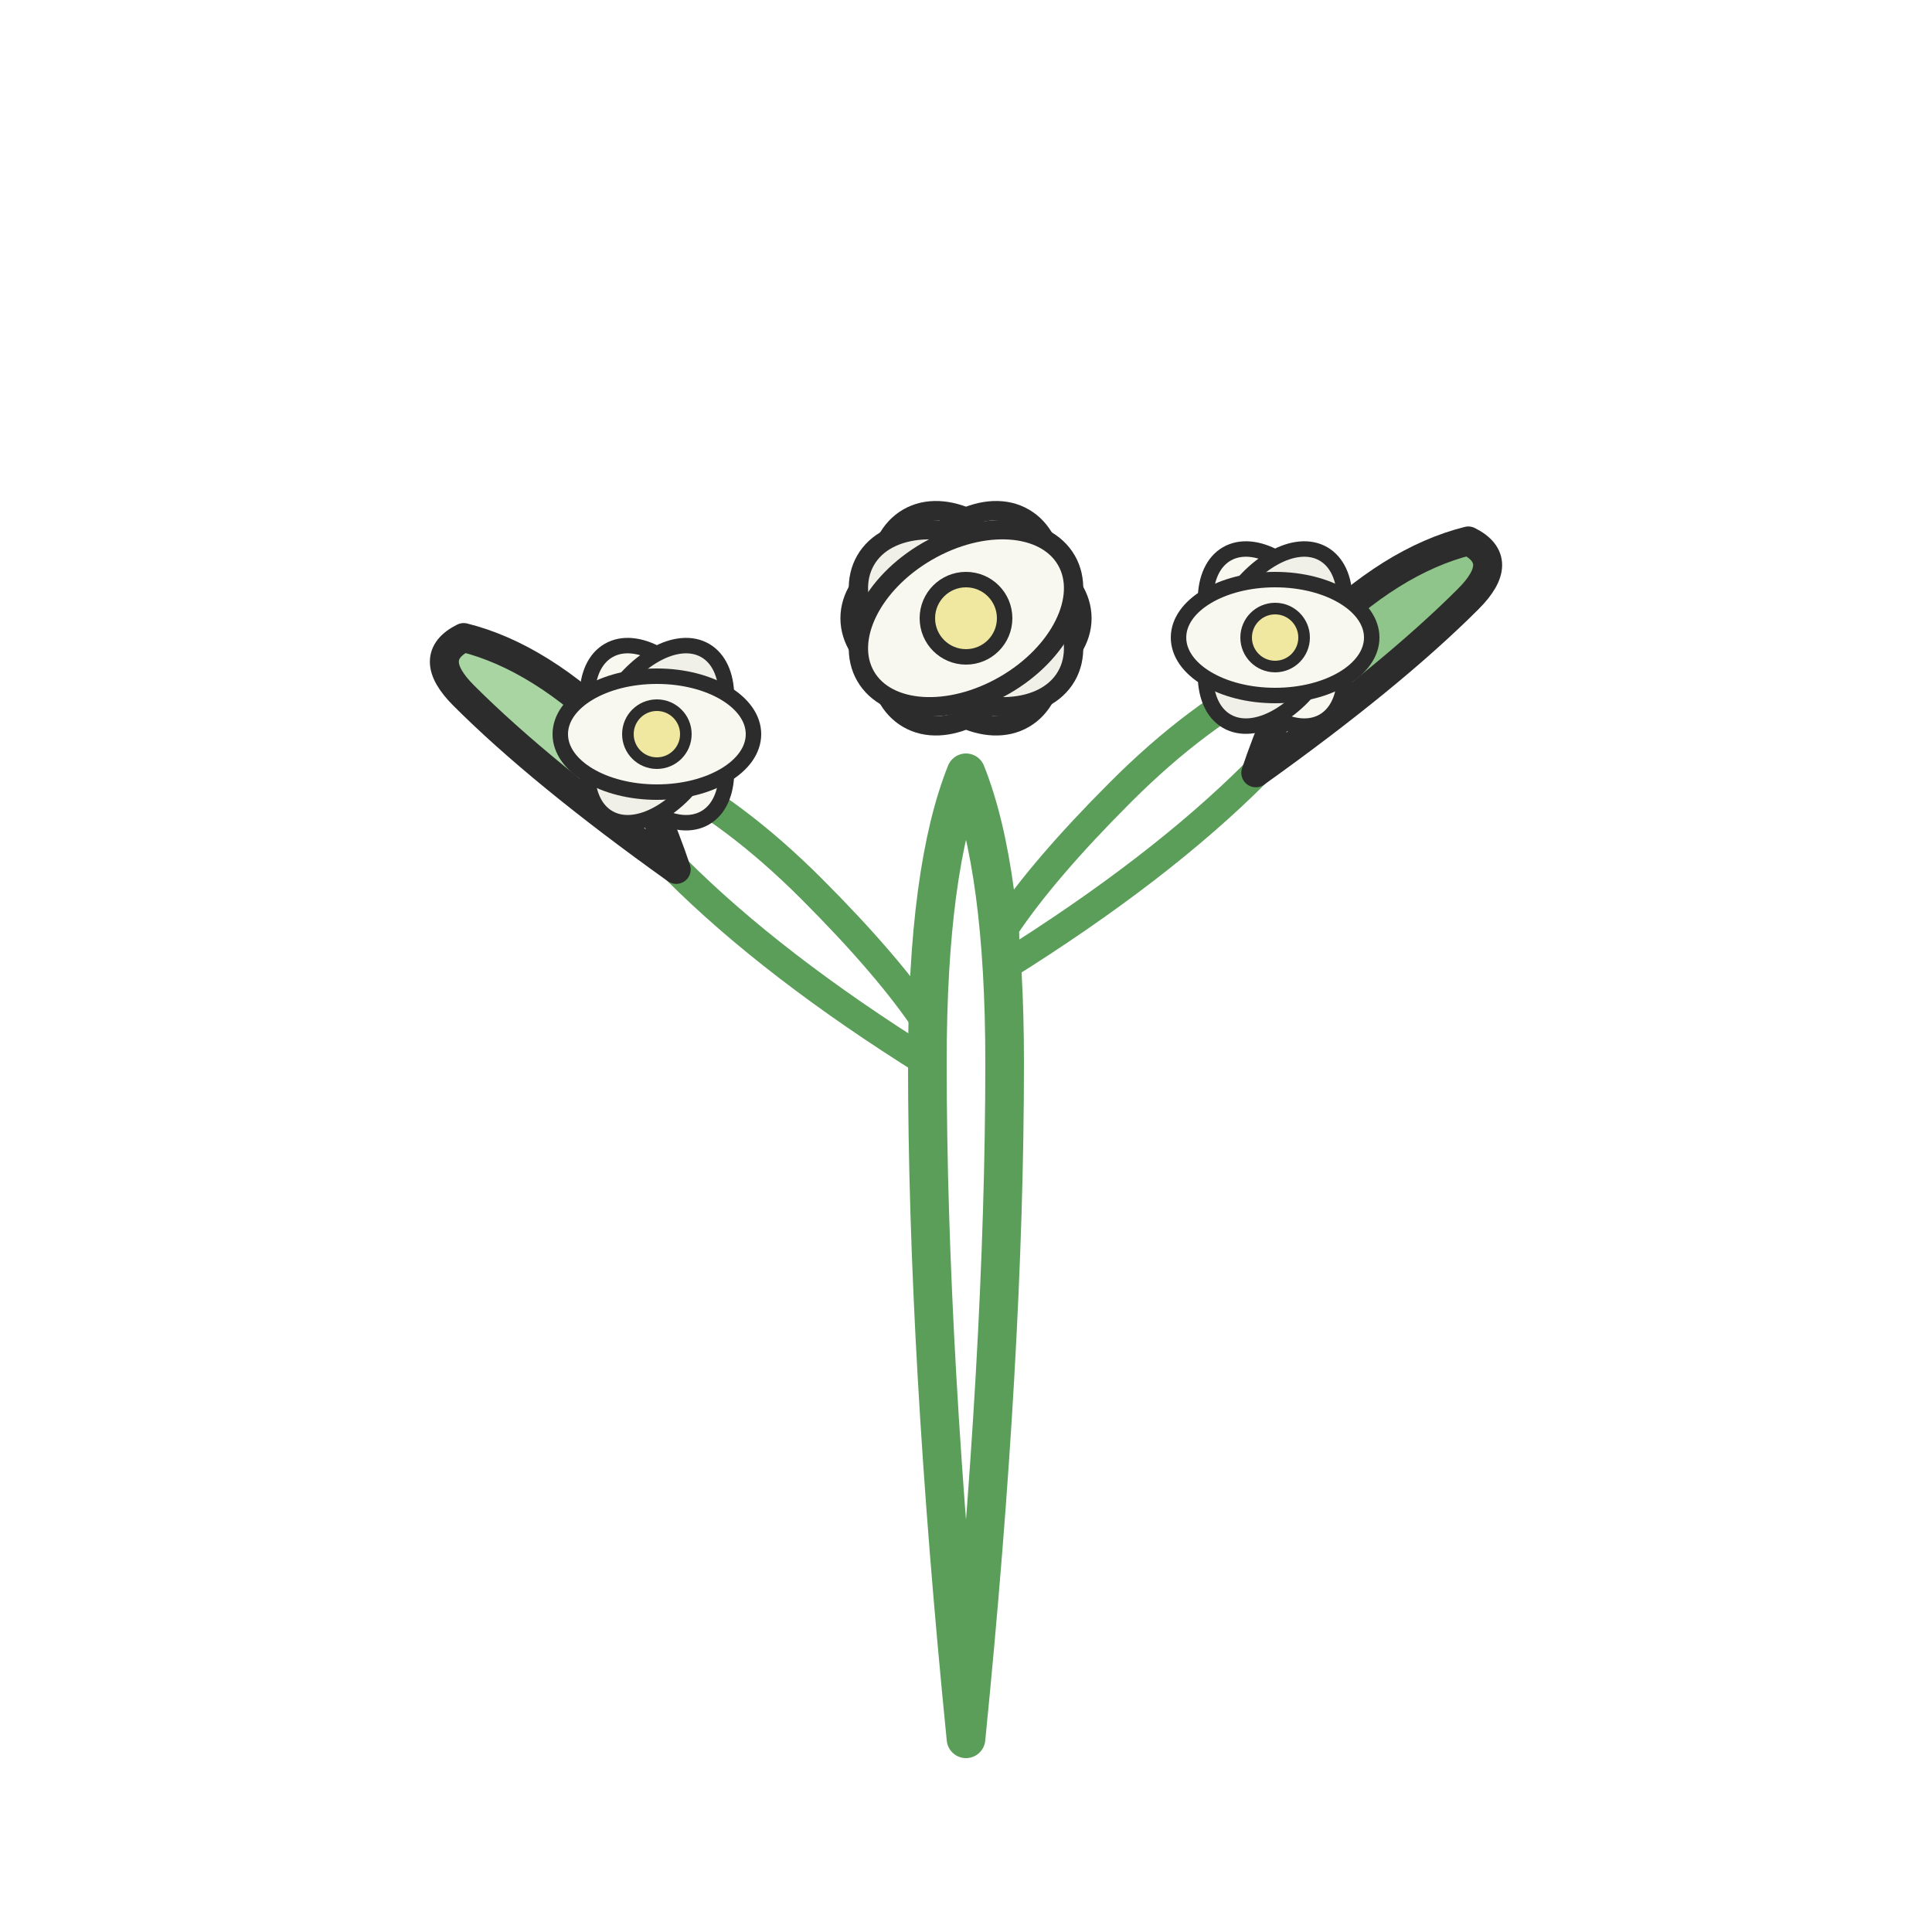
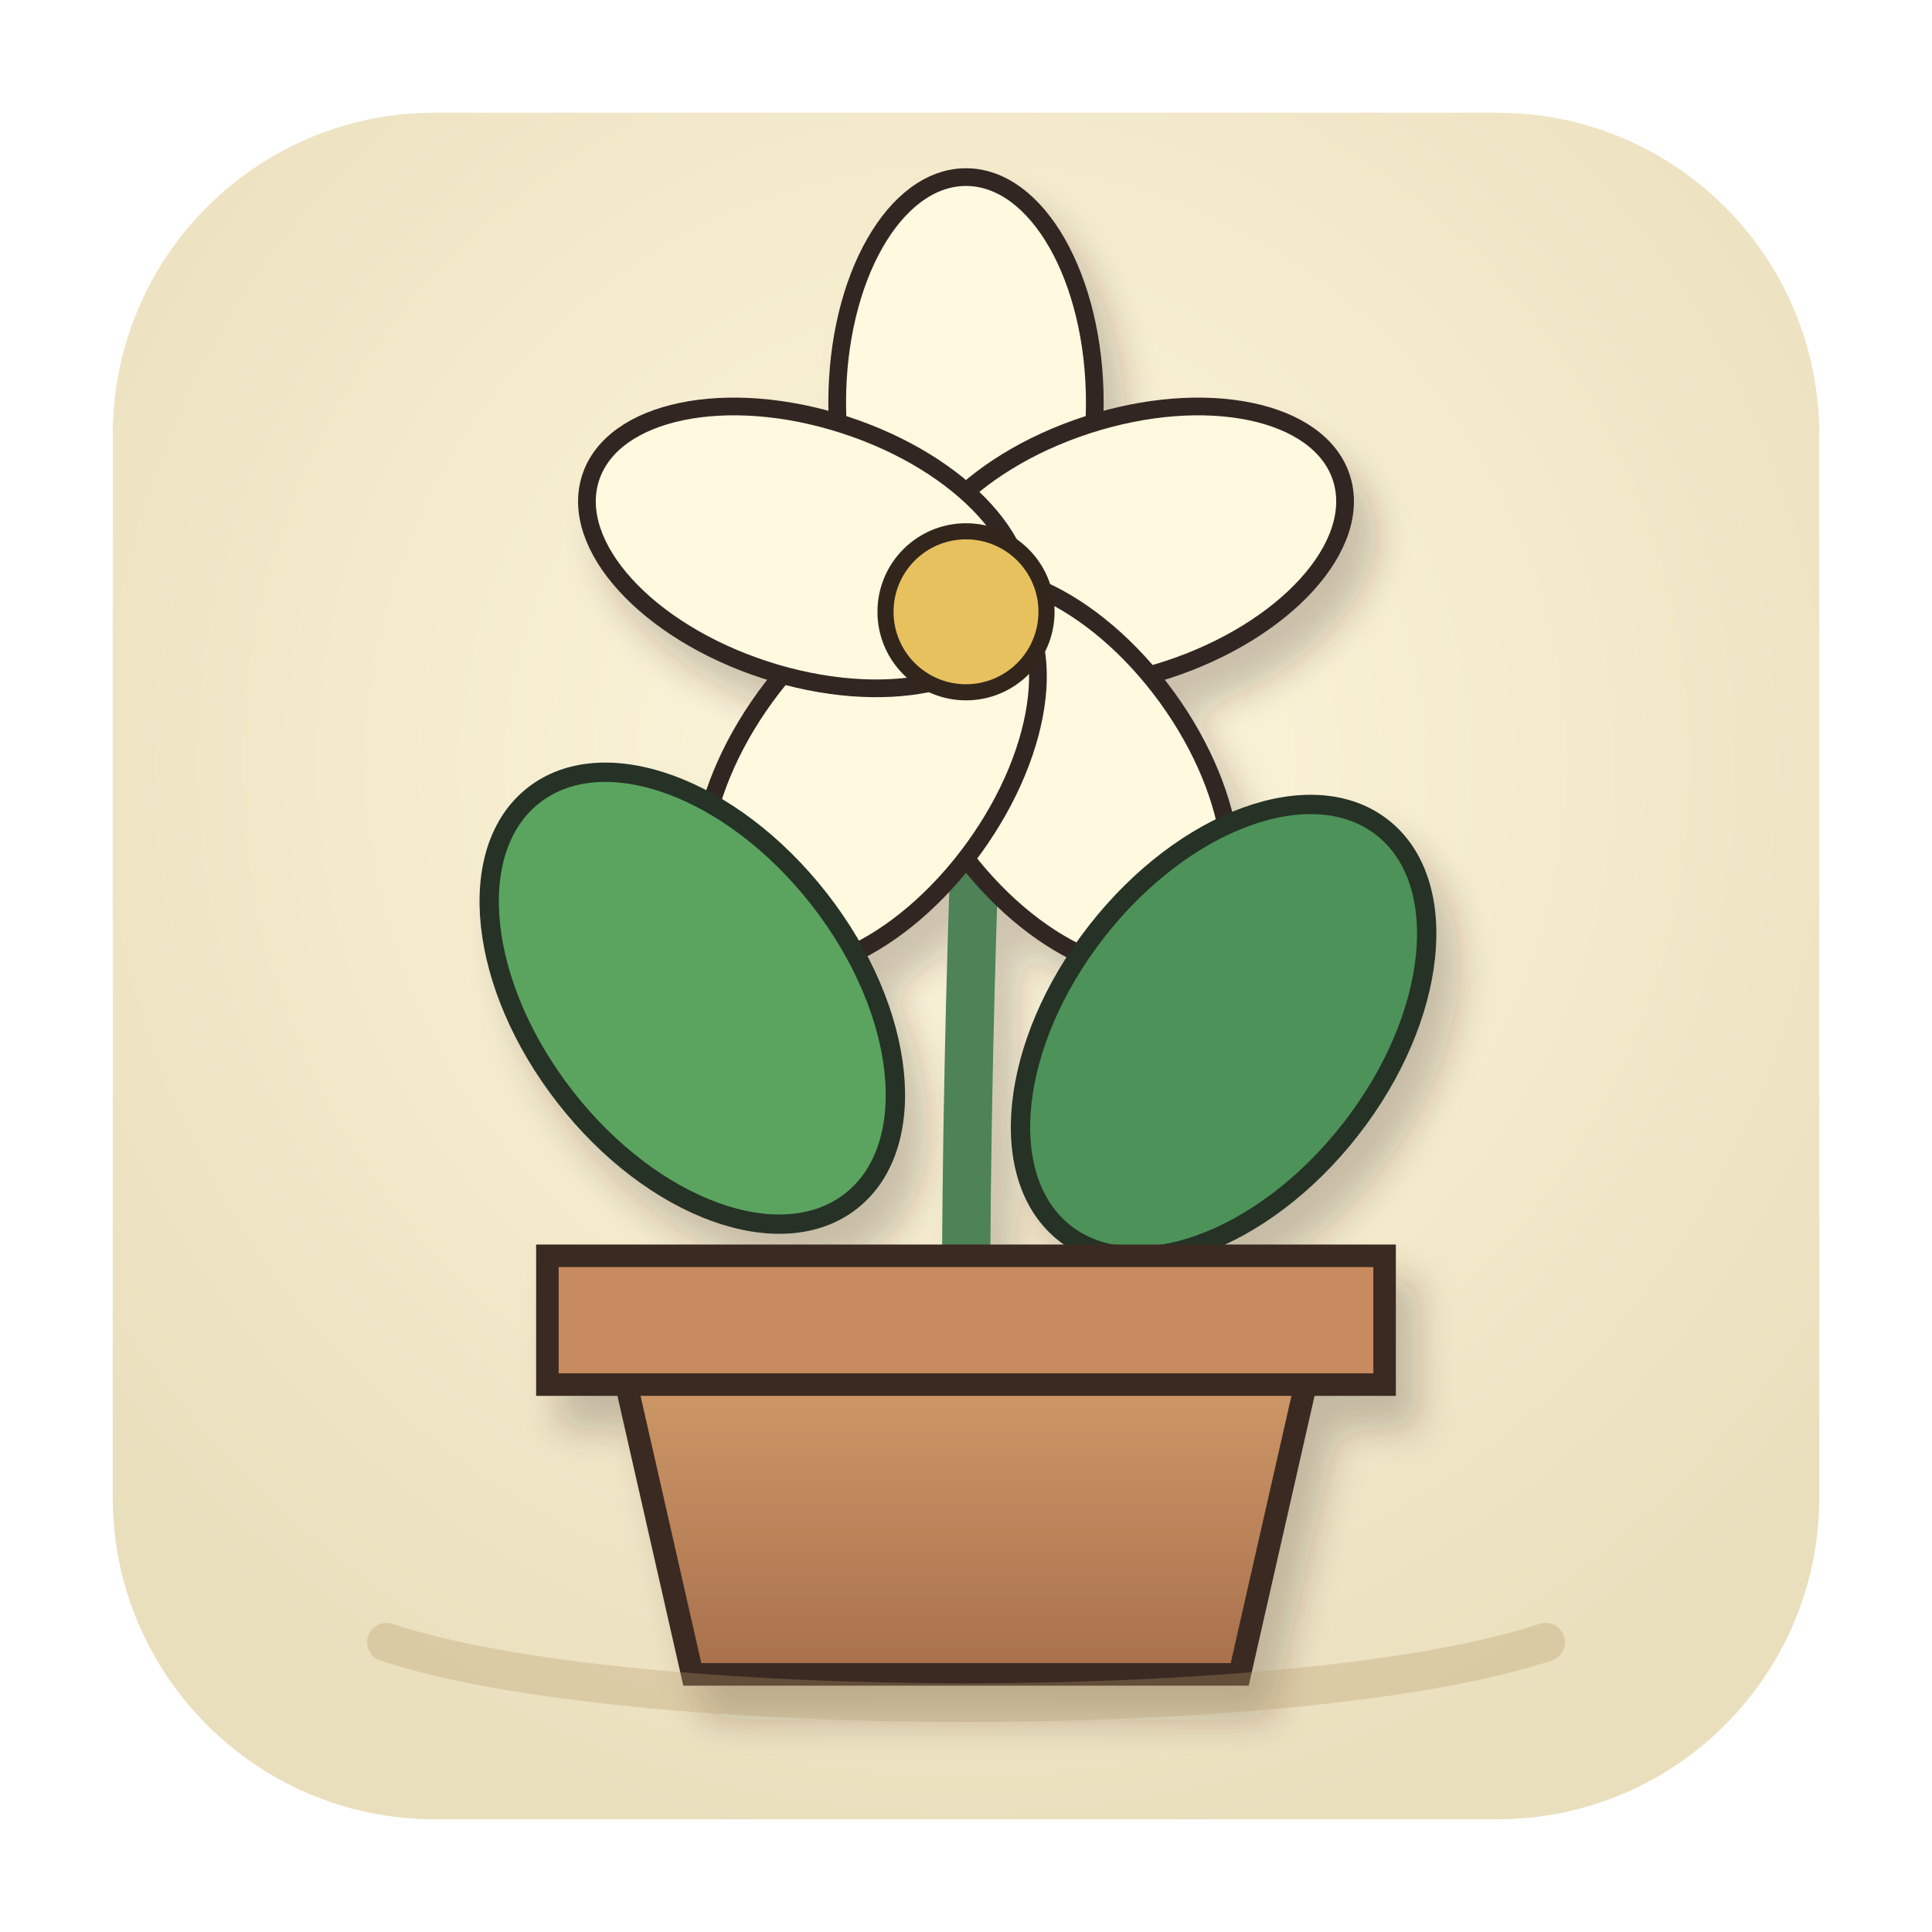
- <svg xmlns="http://www.w3.org/2000/svg" viewBox="0 0 100 100" width="100" height="100">
-   <g fill="none" stroke="#2c2c2c" stroke-width="1.5" stroke-linecap="round" stroke-linejoin="round">
-     <path d="M50,90 Q48,70 48,55 Q48,45 50,40 Q52,45 52,55 Q52,70 50,90Z" stroke="#5a9e5a" stroke-width="2" />
-     <path d="M48,55 Q40,50 35,45 Q32,42 34,40 Q38,42 42,46 Q46,50 48,53Z" stroke="#5a9e5a" stroke-width="1.5" />
-     <path d="M52,50 Q60,45 65,40 Q68,37 66,35 Q62,37 58,41 Q54,45 52,48Z" stroke="#5a9e5a" stroke-width="1.5" />
-     <path d="M35,45 Q28,40 24,36 Q22,34 24,33 Q28,34 32,38 Q34,42 35,45Z" fill="#a8d5a2" stroke="#2c2c2c" />
-     <path d="M65,40 Q72,35 76,31 Q78,29 76,28 Q72,29 68,33 Q66,37 65,40Z" fill="#8fc48a" stroke="#2c2c2c" />
-     <ellipse cx="50" cy="32" rx="4" ry="6" transform="rotate(-30 50 32)" fill="#f8f8f0" stroke="#2c2c2c" stroke-width="1" />
-     <ellipse cx="50" cy="32" rx="4" ry="6" transform="rotate(30 50 32)" fill="#f0f0e8" stroke="#2c2c2c" stroke-width="1" />
-     <ellipse cx="50" cy="32" rx="4" ry="6" transform="rotate(90 50 32)" fill="#f8f8f0" stroke="#2c2c2c" stroke-width="1" />
-     <ellipse cx="50" cy="32" rx="4" ry="6" transform="rotate(-60 50 32)" fill="#f0f0e8" stroke="#2c2c2c" stroke-width="1" />
-     <ellipse cx="50" cy="32" rx="4" ry="6" transform="rotate(60 50 32)" fill="#f8f8f0" stroke="#2c2c2c" stroke-width="1" />
-     <circle cx="50" cy="32" r="2" fill="#f0e8a0" stroke="#2c2c2c" stroke-width="0.8" />
-     <ellipse cx="34" cy="38" rx="3" ry="5" transform="rotate(-30 34 38)" fill="#f8f8f0" stroke="#2c2c2c" stroke-width="0.8" />
-     <ellipse cx="34" cy="38" rx="3" ry="5" transform="rotate(30 34 38)" fill="#f0f0e8" stroke="#2c2c2c" stroke-width="0.8" />
-     <ellipse cx="34" cy="38" rx="3" ry="5" transform="rotate(90 34 38)" fill="#f8f8f0" stroke="#2c2c2c" stroke-width="0.8" />
-     <circle cx="34" cy="38" r="1.5" fill="#f0e8a0" stroke="#2c2c2c" stroke-width="0.6" />
-     <ellipse cx="66" cy="33" rx="3" ry="5" transform="rotate(-30 66 33)" fill="#f8f8f0" stroke="#2c2c2c" stroke-width="0.8" />
-     <ellipse cx="66" cy="33" rx="3" ry="5" transform="rotate(30 66 33)" fill="#f0f0e8" stroke="#2c2c2c" stroke-width="0.8" />
-     <ellipse cx="66" cy="33" rx="3" ry="5" transform="rotate(90 66 33)" fill="#f8f8f0" stroke="#2c2c2c" stroke-width="0.8" />
-     <circle cx="66" cy="33" r="1.5" fill="#f0e8a0" stroke="#2c2c2c" stroke-width="0.6" />
+ <svg xmlns="http://www.w3.org/2000/svg" viewBox="0 0 120 120" width="120" height="120" role="img" aria-label="茉莉识别插画">
+   <defs>
+     <radialGradient id="paper" cx="50%" cy="38%" r="65%">
+       <stop offset="0" stop-color="#fff8de" />
+       <stop offset="1" stop-color="#eadfbd" />
+     </radialGradient>
+     <linearGradient id="pot" x1="0" x2="0" y1="0" y2="1">
+       <stop offset="0" stop-color="#d7a06d" />
+       <stop offset="1" stop-color="#a7704c" />
+     </linearGradient>
+     <filter id="shadow" x="-20%" y="-20%" width="140%" height="140%">
+       <feDropShadow dx="1.4" dy="2.1" stdDeviation="1.1" flood-color="#3a2a20" flood-opacity=".24" />
+     </filter>
+   </defs>
+   <rect x="7" y="7" width="106" height="106" rx="20" fill="url(#paper)" />
+   <g filter="url(#shadow)">
+     <path d="M60 82c0-21 1-43 2-59" fill="none" stroke="#4d8356" stroke-width="3" />
+     <ellipse cx="60" cy="25" rx="8" ry="14" transform="rotate(0 60 25)" fill="#fff9df" stroke="#312820" stroke-width="1.1" />
+     <ellipse cx="70" cy="34" rx="8" ry="14" transform="rotate(72 70 34)" fill="#fff9df" stroke="#312820" stroke-width="1.1" />
+     <ellipse cx="66" cy="48" rx="8" ry="14" transform="rotate(144 66 48)" fill="#fff9df" stroke="#312820" stroke-width="1.1" />
+     <ellipse cx="54" cy="48" rx="8" ry="14" transform="rotate(216 54 48)" fill="#fff9df" stroke="#312820" stroke-width="1.1" />
+     <ellipse cx="50" cy="34" rx="8" ry="14" transform="rotate(288 50 34)" fill="#fff9df" stroke="#312820" stroke-width="1.1" />
+     <circle cx="60" cy="38" r="5" fill="#e8c15f" stroke="#30251d" stroke-width="1" />
+     <ellipse cx="43" cy="62" rx="10" ry="16" transform="rotate(-38 43 62)" fill="#5aa45f" stroke="#263126" stroke-width="1.2" />
+     <ellipse cx="76" cy="64" rx="10" ry="16" transform="rotate(38 76 64)" fill="#4d9258" stroke="#263126" stroke-width="1.2" />
+     <path d="M38 82h44l-5 22H43z" fill="url(#pot)" stroke="#3a2a22" stroke-width="1.4" />
+     <path d="M34 78h52v8H34z" fill="#c78b5e" stroke="#3a2a22" stroke-width="1.4" rx="3" />
  </g>
+   <path d="M24 102c15 5 57 5 72 0" fill="none" stroke="#b69a6c" stroke-width="2.4" opacity=".32" stroke-linecap="round" />
</svg>
